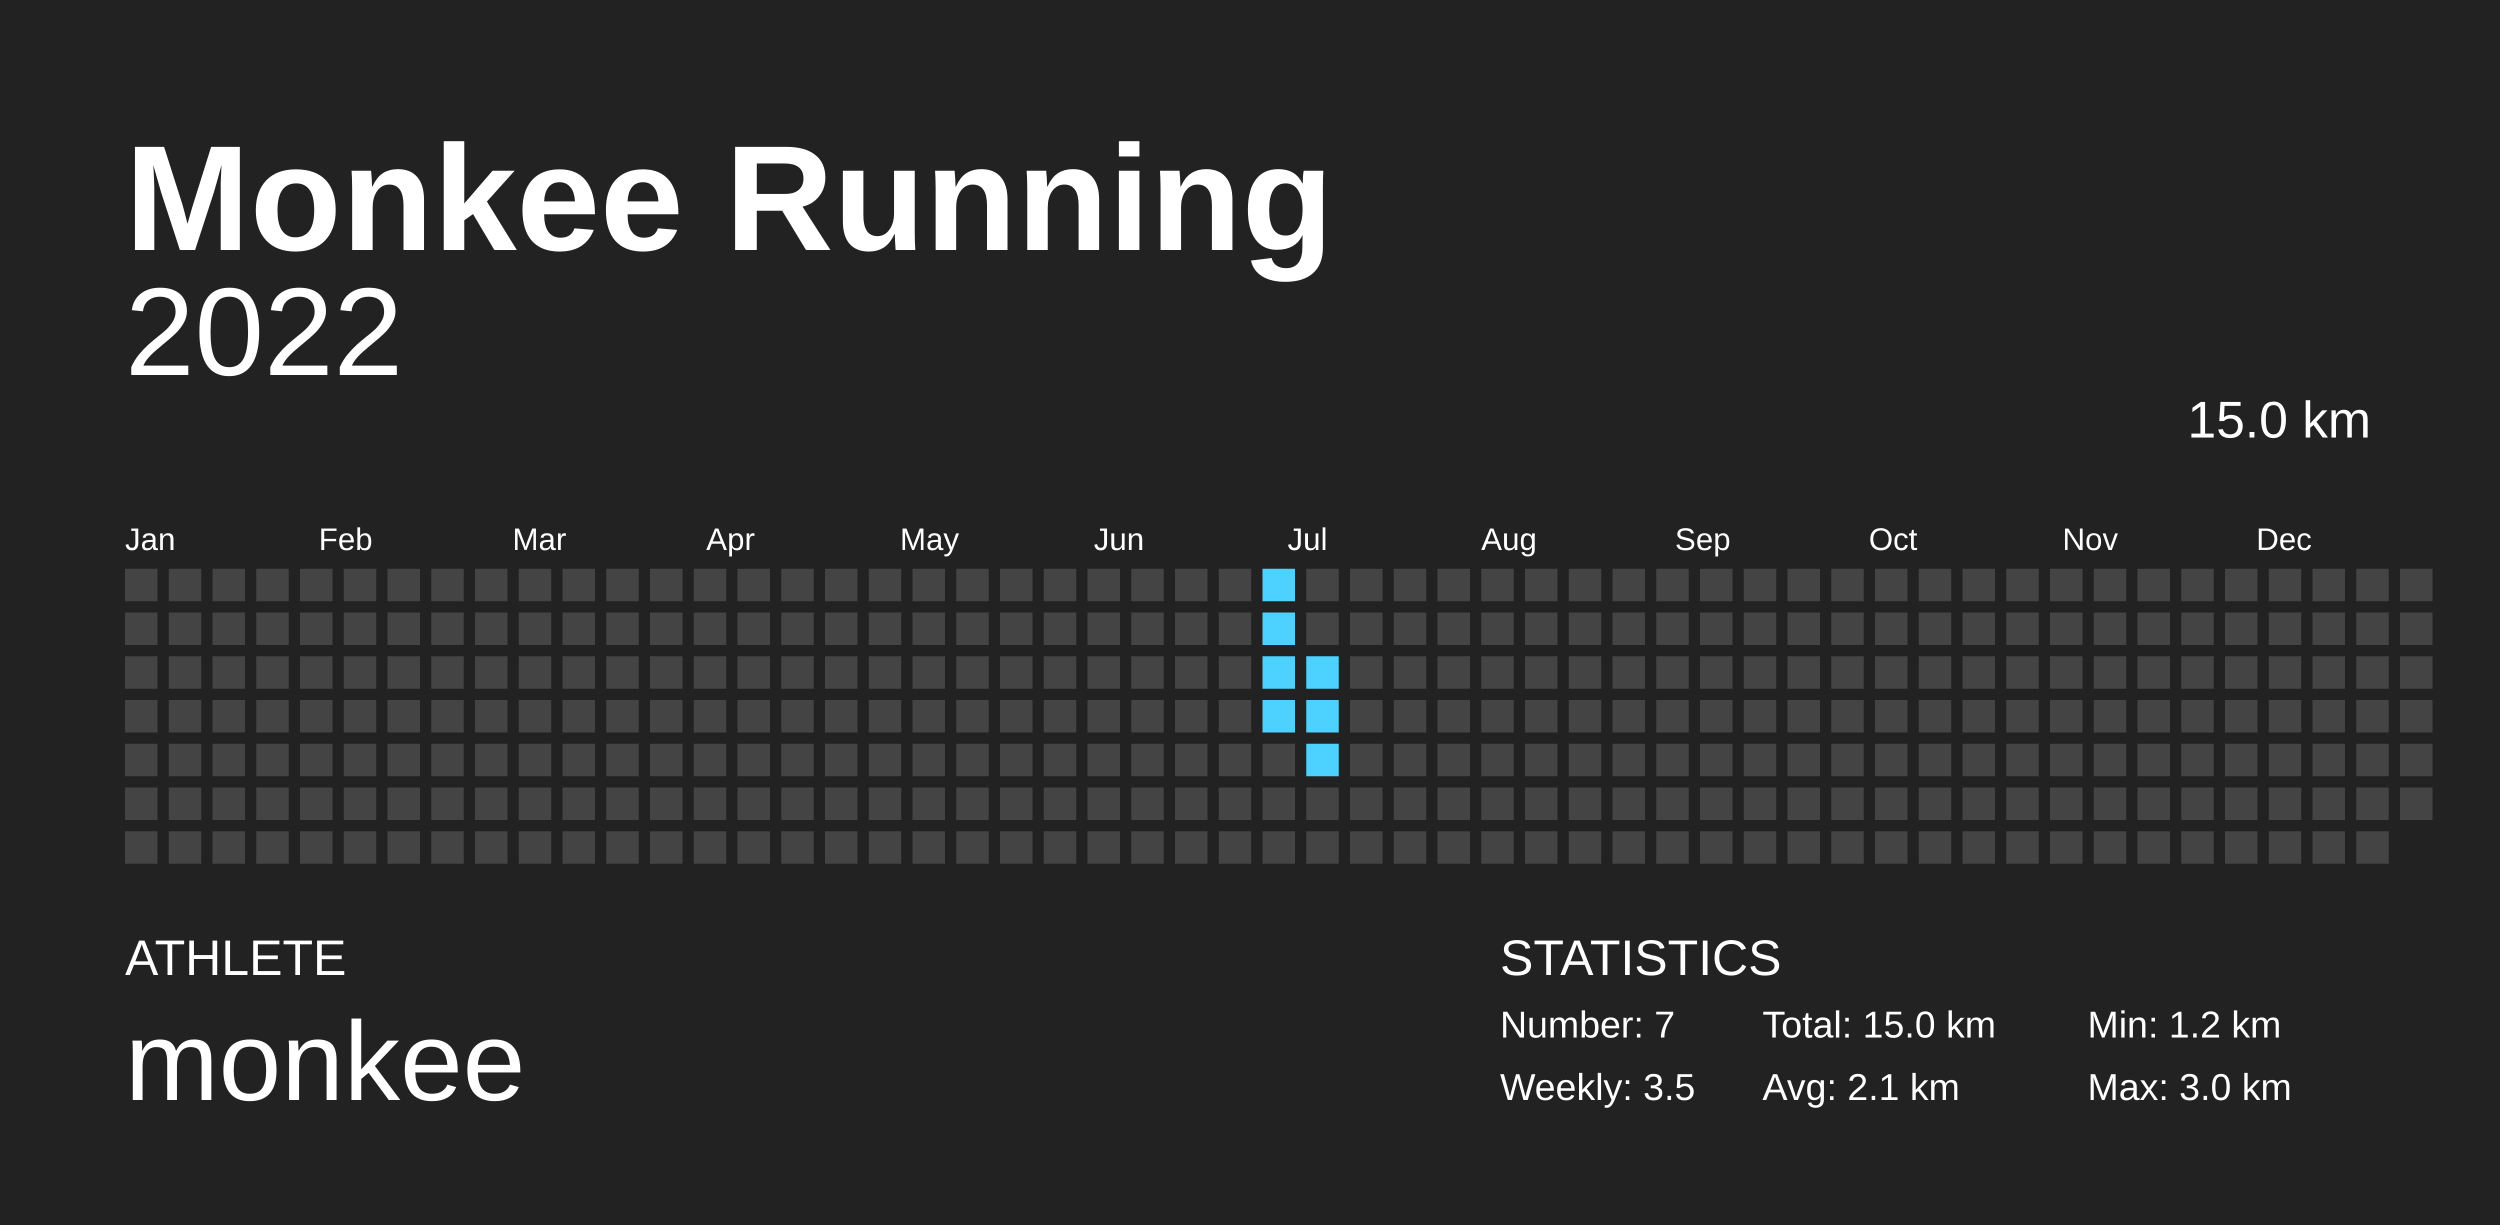
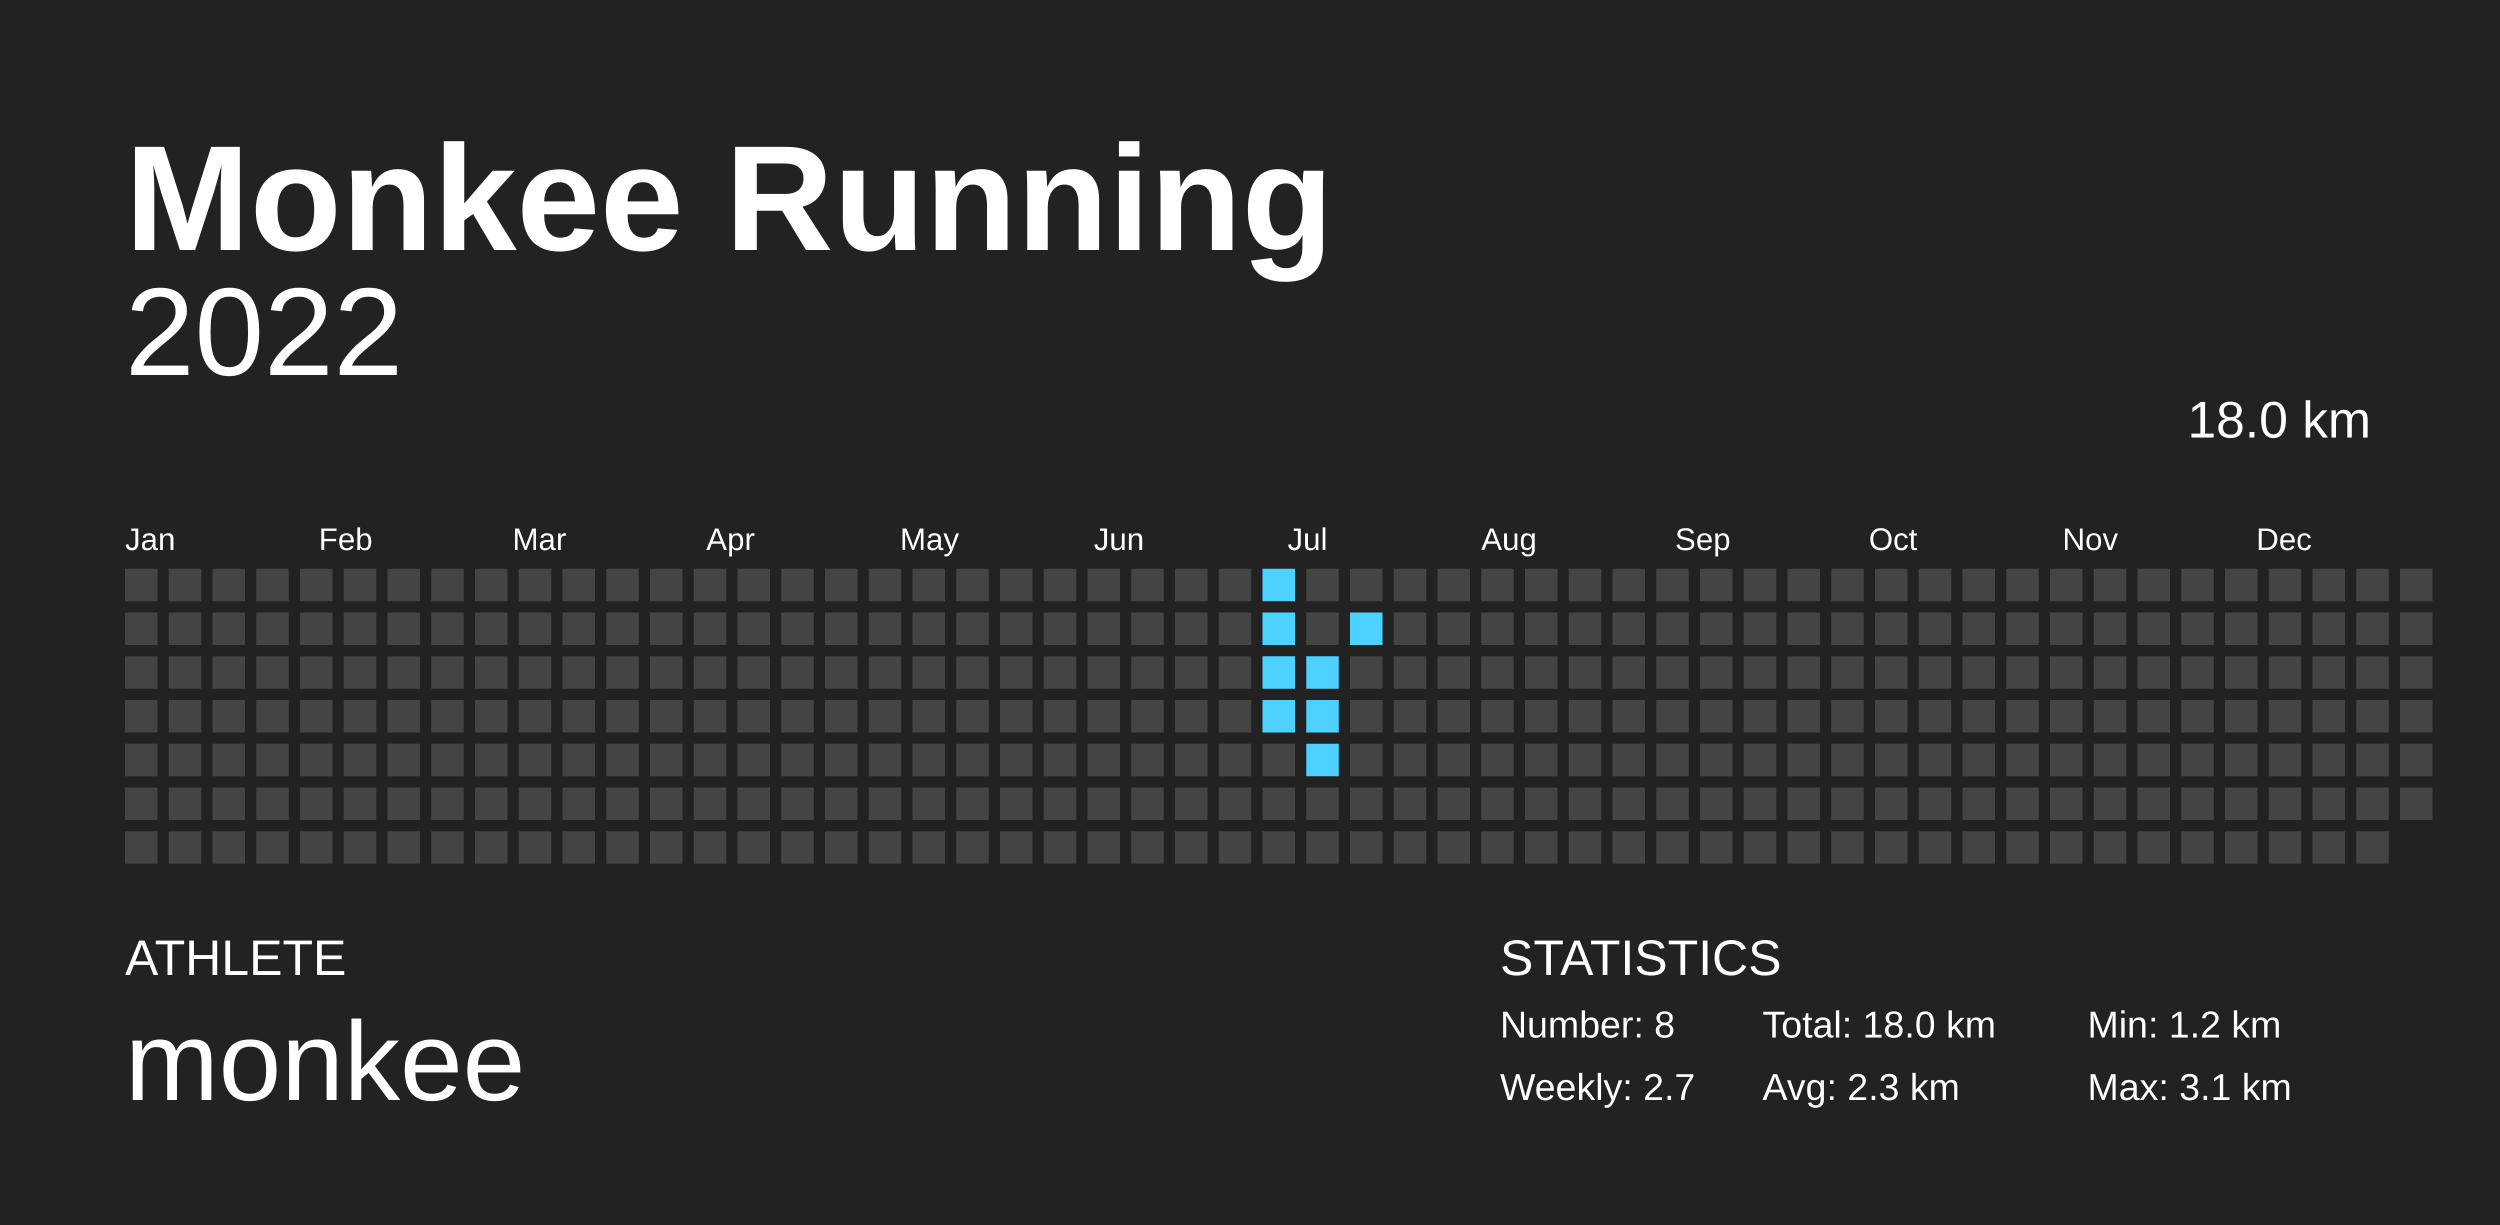
<svg xmlns="http://www.w3.org/2000/svg" baseProfile="full" height="98mm" version="1.1" viewBox="0,0,200,98" width="200mm">
  <defs />
  <rect fill="#222222" height="98" width="200" x="0" y="0" />
  <text fill="#FFFFFF" style="font-size:12px; font-family:Arial; font-weight:bold;" x="10" y="20">Monkee Running</text>
  <text fill="#FFFFFF" style="font-size:4px; font-family:Arial" x="10" y="78">ATHLETE</text>
  <text fill="#FFFFFF" style="font-size:9px; font-family:Arial" x="10" y="88">monkee</text>
  <text fill="#FFFFFF" style="font-size:4px; font-family:Arial" x="120" y="78">STATISTICS</text>
-   <text fill="#FFFFFF" style="font-size:3px; font-family:Arial" x="120" y="83">Number: 7</text>
-   <text fill="#FFFFFF" style="font-size:3px; font-family:Arial" x="120" y="88">Weekly: 3.5</text>
-   <text fill="#FFFFFF" style="font-size:3px; font-family:Arial" x="141" y="83">Total: 15.0 km</text>
-   <text fill="#FFFFFF" style="font-size:3px; font-family:Arial" x="141" y="88">Avg: 2.1 km</text>
+   <text fill="#FFFFFF" style="font-size:3px; font-family:Arial" x="120" y="83">Number: 8</text>
+   <text fill="#FFFFFF" style="font-size:3px; font-family:Arial" x="120" y="88">Weekly: 2.7</text>
+   <text fill="#FFFFFF" style="font-size:3px; font-family:Arial" x="141" y="83">Total: 18.0 km</text>
+   <text fill="#FFFFFF" style="font-size:3px; font-family:Arial" x="141" y="88">Avg: 2.3 km</text>
  <text fill="#FFFFFF" style="font-size:3px; font-family:Arial" x="167" y="83">Min: 1.2 km</text>
-   <text fill="#FFFFFF" style="font-size:3px; font-family:Arial" x="167" y="88">Max: 3.0 km</text>
+   <text fill="#FFFFFF" style="font-size:3px; font-family:Arial" x="167" y="88">Max: 3.1 km</text>
  <text alignment-baseline="hanging" fill="#FFFFFF" style="font-size:10.0px; font-family:Arial;" x="10" y="30">2022</text>
-   <text alignment-baseline="hanging" fill="#FFFFFF" style="font-size:4.125px; font-family:Arial;" x="175" y="35">15.0 km</text>
+   <text alignment-baseline="hanging" fill="#FFFFFF" style="font-size:4.125px; font-family:Arial;" x="175" y="35">18.0 km</text>
  <text fill="#FFFFFF" style="font-size:2.5px; font-family:Arial" x="10.0" y="44">Jan</text>
  <text fill="#FFFFFF" style="font-size:2.5px; font-family:Arial" x="25.5" y="44">Feb</text>
  <text fill="#FFFFFF" style="font-size:2.5px; font-family:Arial" x="41.0" y="44">Mar</text>
  <text fill="#FFFFFF" style="font-size:2.5px; font-family:Arial" x="56.5" y="44">Apr</text>
  <text fill="#FFFFFF" style="font-size:2.5px; font-family:Arial" x="72.0" y="44">May</text>
  <text fill="#FFFFFF" style="font-size:2.5px; font-family:Arial" x="87.5" y="44">Jun</text>
  <text fill="#FFFFFF" style="font-size:2.5px; font-family:Arial" x="103.0" y="44">Jul</text>
  <text fill="#FFFFFF" style="font-size:2.5px; font-family:Arial" x="118.5" y="44">Aug</text>
  <text fill="#FFFFFF" style="font-size:2.5px; font-family:Arial" x="134.0" y="44">Sep</text>
  <text fill="#FFFFFF" style="font-size:2.5px; font-family:Arial" x="149.5" y="44">Oct</text>
  <text fill="#FFFFFF" style="font-size:2.5px; font-family:Arial" x="165.0" y="44">Nov</text>
  <text fill="#FFFFFF" style="font-size:2.5px; font-family:Arial" x="180.5" y="44">Dec</text>
  <rect fill="#444444" height="2.6" width="2.6" x="10.0" y="45.5" />
  <rect fill="#444444" height="2.6" width="2.6" x="10.0" y="49.0" />
  <rect fill="#444444" height="2.6" width="2.6" x="10.0" y="52.5" />
  <rect fill="#444444" height="2.6" width="2.6" x="10.0" y="56.0" />
  <rect fill="#444444" height="2.6" width="2.6" x="10.0" y="59.5" />
  <rect fill="#444444" height="2.6" width="2.6" x="10.0" y="63.0" />
  <rect fill="#444444" height="2.6" width="2.6" x="10.0" y="66.5" />
  <rect fill="#444444" height="2.6" width="2.6" x="13.5" y="45.5" />
  <rect fill="#444444" height="2.6" width="2.6" x="13.5" y="49.0" />
  <rect fill="#444444" height="2.6" width="2.6" x="13.5" y="52.5" />
  <rect fill="#444444" height="2.6" width="2.6" x="13.5" y="56.0" />
  <rect fill="#444444" height="2.6" width="2.6" x="13.5" y="59.5" />
  <rect fill="#444444" height="2.6" width="2.6" x="13.5" y="63.0" />
  <rect fill="#444444" height="2.6" width="2.6" x="13.5" y="66.5" />
  <rect fill="#444444" height="2.6" width="2.6" x="17.0" y="45.5" />
  <rect fill="#444444" height="2.6" width="2.6" x="17.0" y="49.0" />
  <rect fill="#444444" height="2.6" width="2.6" x="17.0" y="52.5" />
  <rect fill="#444444" height="2.6" width="2.6" x="17.0" y="56.0" />
  <rect fill="#444444" height="2.6" width="2.6" x="17.0" y="59.5" />
  <rect fill="#444444" height="2.6" width="2.6" x="17.0" y="63.0" />
  <rect fill="#444444" height="2.6" width="2.6" x="17.0" y="66.5" />
  <rect fill="#444444" height="2.6" width="2.6" x="20.5" y="45.5" />
  <rect fill="#444444" height="2.6" width="2.6" x="20.5" y="49.0" />
  <rect fill="#444444" height="2.6" width="2.6" x="20.5" y="52.5" />
  <rect fill="#444444" height="2.6" width="2.6" x="20.5" y="56.0" />
  <rect fill="#444444" height="2.6" width="2.6" x="20.5" y="59.5" />
  <rect fill="#444444" height="2.6" width="2.6" x="20.5" y="63.0" />
  <rect fill="#444444" height="2.6" width="2.6" x="20.5" y="66.5" />
  <rect fill="#444444" height="2.6" width="2.6" x="24.0" y="45.5" />
  <rect fill="#444444" height="2.6" width="2.6" x="24.0" y="49.0" />
  <rect fill="#444444" height="2.6" width="2.6" x="24.0" y="52.5" />
  <rect fill="#444444" height="2.6" width="2.6" x="24.0" y="56.0" />
  <rect fill="#444444" height="2.6" width="2.6" x="24.0" y="59.5" />
  <rect fill="#444444" height="2.6" width="2.6" x="24.0" y="63.0" />
  <rect fill="#444444" height="2.6" width="2.6" x="24.0" y="66.5" />
  <rect fill="#444444" height="2.6" width="2.6" x="27.5" y="45.5" />
  <rect fill="#444444" height="2.6" width="2.6" x="27.5" y="49.0" />
  <rect fill="#444444" height="2.6" width="2.6" x="27.5" y="52.5" />
  <rect fill="#444444" height="2.6" width="2.6" x="27.5" y="56.0" />
  <rect fill="#444444" height="2.6" width="2.6" x="27.5" y="59.5" />
  <rect fill="#444444" height="2.6" width="2.6" x="27.5" y="63.0" />
  <rect fill="#444444" height="2.6" width="2.6" x="27.5" y="66.5" />
  <rect fill="#444444" height="2.6" width="2.6" x="31.0" y="45.5" />
  <rect fill="#444444" height="2.6" width="2.6" x="31.0" y="49.0" />
  <rect fill="#444444" height="2.6" width="2.6" x="31.0" y="52.5" />
  <rect fill="#444444" height="2.6" width="2.6" x="31.0" y="56.0" />
  <rect fill="#444444" height="2.6" width="2.6" x="31.0" y="59.5" />
  <rect fill="#444444" height="2.6" width="2.6" x="31.0" y="63.0" />
  <rect fill="#444444" height="2.6" width="2.6" x="31.0" y="66.5" />
  <rect fill="#444444" height="2.6" width="2.6" x="34.5" y="45.5" />
  <rect fill="#444444" height="2.6" width="2.6" x="34.5" y="49.0" />
  <rect fill="#444444" height="2.6" width="2.6" x="34.5" y="52.5" />
  <rect fill="#444444" height="2.6" width="2.6" x="34.5" y="56.0" />
  <rect fill="#444444" height="2.6" width="2.6" x="34.5" y="59.5" />
  <rect fill="#444444" height="2.6" width="2.6" x="34.5" y="63.0" />
  <rect fill="#444444" height="2.6" width="2.6" x="34.5" y="66.5" />
  <rect fill="#444444" height="2.6" width="2.6" x="38.0" y="45.5" />
  <rect fill="#444444" height="2.6" width="2.6" x="38.0" y="49.0" />
  <rect fill="#444444" height="2.6" width="2.6" x="38.0" y="52.5" />
  <rect fill="#444444" height="2.6" width="2.6" x="38.0" y="56.0" />
  <rect fill="#444444" height="2.6" width="2.6" x="38.0" y="59.5" />
  <rect fill="#444444" height="2.6" width="2.6" x="38.0" y="63.0" />
  <rect fill="#444444" height="2.6" width="2.6" x="38.0" y="66.5" />
  <rect fill="#444444" height="2.6" width="2.6" x="41.5" y="45.5" />
  <rect fill="#444444" height="2.6" width="2.6" x="41.5" y="49.0" />
  <rect fill="#444444" height="2.6" width="2.6" x="41.5" y="52.5" />
  <rect fill="#444444" height="2.6" width="2.6" x="41.5" y="56.0" />
  <rect fill="#444444" height="2.6" width="2.6" x="41.5" y="59.5" />
  <rect fill="#444444" height="2.6" width="2.6" x="41.5" y="63.0" />
  <rect fill="#444444" height="2.6" width="2.6" x="41.5" y="66.5" />
  <rect fill="#444444" height="2.6" width="2.6" x="45.0" y="45.5" />
  <rect fill="#444444" height="2.6" width="2.6" x="45.0" y="49.0" />
  <rect fill="#444444" height="2.6" width="2.6" x="45.0" y="52.5" />
  <rect fill="#444444" height="2.6" width="2.6" x="45.0" y="56.0" />
  <rect fill="#444444" height="2.6" width="2.6" x="45.0" y="59.5" />
  <rect fill="#444444" height="2.6" width="2.6" x="45.0" y="63.0" />
  <rect fill="#444444" height="2.6" width="2.6" x="45.0" y="66.5" />
  <rect fill="#444444" height="2.6" width="2.6" x="48.5" y="45.5" />
  <rect fill="#444444" height="2.6" width="2.6" x="48.5" y="49.0" />
  <rect fill="#444444" height="2.6" width="2.6" x="48.5" y="52.5" />
  <rect fill="#444444" height="2.6" width="2.6" x="48.5" y="56.0" />
  <rect fill="#444444" height="2.6" width="2.6" x="48.5" y="59.5" />
  <rect fill="#444444" height="2.6" width="2.6" x="48.5" y="63.0" />
  <rect fill="#444444" height="2.6" width="2.6" x="48.5" y="66.5" />
  <rect fill="#444444" height="2.6" width="2.6" x="52.0" y="45.5" />
  <rect fill="#444444" height="2.6" width="2.6" x="52.0" y="49.0" />
  <rect fill="#444444" height="2.6" width="2.6" x="52.0" y="52.5" />
  <rect fill="#444444" height="2.6" width="2.6" x="52.0" y="56.0" />
  <rect fill="#444444" height="2.6" width="2.6" x="52.0" y="59.5" />
  <rect fill="#444444" height="2.6" width="2.6" x="52.0" y="63.0" />
  <rect fill="#444444" height="2.6" width="2.6" x="52.0" y="66.5" />
  <rect fill="#444444" height="2.6" width="2.6" x="55.5" y="45.5" />
  <rect fill="#444444" height="2.6" width="2.6" x="55.5" y="49.0" />
  <rect fill="#444444" height="2.6" width="2.6" x="55.5" y="52.5" />
  <rect fill="#444444" height="2.6" width="2.6" x="55.5" y="56.0" />
  <rect fill="#444444" height="2.6" width="2.6" x="55.5" y="59.5" />
  <rect fill="#444444" height="2.6" width="2.6" x="55.5" y="63.0" />
  <rect fill="#444444" height="2.6" width="2.6" x="55.5" y="66.5" />
  <rect fill="#444444" height="2.6" width="2.6" x="59.0" y="45.5" />
  <rect fill="#444444" height="2.6" width="2.6" x="59.0" y="49.0" />
  <rect fill="#444444" height="2.6" width="2.6" x="59.0" y="52.5" />
  <rect fill="#444444" height="2.6" width="2.6" x="59.0" y="56.0" />
  <rect fill="#444444" height="2.6" width="2.6" x="59.0" y="59.5" />
  <rect fill="#444444" height="2.6" width="2.6" x="59.0" y="63.0" />
  <rect fill="#444444" height="2.6" width="2.6" x="59.0" y="66.5" />
  <rect fill="#444444" height="2.6" width="2.6" x="62.5" y="45.5" />
  <rect fill="#444444" height="2.6" width="2.6" x="62.5" y="49.0" />
  <rect fill="#444444" height="2.6" width="2.6" x="62.5" y="52.5" />
  <rect fill="#444444" height="2.6" width="2.6" x="62.5" y="56.0" />
  <rect fill="#444444" height="2.6" width="2.6" x="62.5" y="59.5" />
  <rect fill="#444444" height="2.6" width="2.6" x="62.5" y="63.0" />
  <rect fill="#444444" height="2.6" width="2.6" x="62.5" y="66.5" />
  <rect fill="#444444" height="2.6" width="2.6" x="66.0" y="45.5" />
  <rect fill="#444444" height="2.6" width="2.6" x="66.0" y="49.0" />
  <rect fill="#444444" height="2.6" width="2.6" x="66.0" y="52.5" />
  <rect fill="#444444" height="2.6" width="2.6" x="66.0" y="56.0" />
  <rect fill="#444444" height="2.6" width="2.6" x="66.0" y="59.5" />
  <rect fill="#444444" height="2.6" width="2.6" x="66.0" y="63.0" />
  <rect fill="#444444" height="2.6" width="2.6" x="66.0" y="66.5" />
  <rect fill="#444444" height="2.6" width="2.6" x="69.5" y="45.5" />
  <rect fill="#444444" height="2.6" width="2.6" x="69.5" y="49.0" />
  <rect fill="#444444" height="2.6" width="2.6" x="69.5" y="52.5" />
  <rect fill="#444444" height="2.6" width="2.6" x="69.5" y="56.0" />
  <rect fill="#444444" height="2.6" width="2.6" x="69.5" y="59.5" />
  <rect fill="#444444" height="2.6" width="2.6" x="69.5" y="63.0" />
  <rect fill="#444444" height="2.6" width="2.6" x="69.5" y="66.5" />
  <rect fill="#444444" height="2.6" width="2.6" x="73.0" y="45.5" />
  <rect fill="#444444" height="2.6" width="2.6" x="73.0" y="49.0" />
  <rect fill="#444444" height="2.6" width="2.6" x="73.0" y="52.5" />
  <rect fill="#444444" height="2.6" width="2.6" x="73.0" y="56.0" />
  <rect fill="#444444" height="2.6" width="2.6" x="73.0" y="59.5" />
  <rect fill="#444444" height="2.6" width="2.6" x="73.0" y="63.0" />
  <rect fill="#444444" height="2.6" width="2.6" x="73.0" y="66.5" />
  <rect fill="#444444" height="2.6" width="2.6" x="76.5" y="45.5" />
  <rect fill="#444444" height="2.6" width="2.6" x="76.5" y="49.0" />
  <rect fill="#444444" height="2.6" width="2.6" x="76.5" y="52.5" />
  <rect fill="#444444" height="2.6" width="2.6" x="76.5" y="56.0" />
  <rect fill="#444444" height="2.6" width="2.6" x="76.5" y="59.5" />
  <rect fill="#444444" height="2.6" width="2.6" x="76.5" y="63.0" />
  <rect fill="#444444" height="2.6" width="2.6" x="76.5" y="66.5" />
  <rect fill="#444444" height="2.6" width="2.6" x="80.0" y="45.5" />
  <rect fill="#444444" height="2.6" width="2.6" x="80.0" y="49.0" />
  <rect fill="#444444" height="2.6" width="2.6" x="80.0" y="52.5" />
  <rect fill="#444444" height="2.6" width="2.6" x="80.0" y="56.0" />
  <rect fill="#444444" height="2.6" width="2.6" x="80.0" y="59.5" />
  <rect fill="#444444" height="2.6" width="2.6" x="80.0" y="63.0" />
  <rect fill="#444444" height="2.6" width="2.6" x="80.0" y="66.5" />
  <rect fill="#444444" height="2.6" width="2.6" x="83.5" y="45.5" />
  <rect fill="#444444" height="2.6" width="2.6" x="83.5" y="49.0" />
  <rect fill="#444444" height="2.6" width="2.6" x="83.5" y="52.5" />
  <rect fill="#444444" height="2.6" width="2.6" x="83.5" y="56.0" />
  <rect fill="#444444" height="2.6" width="2.6" x="83.5" y="59.5" />
  <rect fill="#444444" height="2.6" width="2.6" x="83.5" y="63.0" />
  <rect fill="#444444" height="2.6" width="2.6" x="83.5" y="66.5" />
  <rect fill="#444444" height="2.6" width="2.6" x="87.0" y="45.5" />
  <rect fill="#444444" height="2.6" width="2.6" x="87.0" y="49.0" />
  <rect fill="#444444" height="2.6" width="2.6" x="87.0" y="52.5" />
  <rect fill="#444444" height="2.6" width="2.6" x="87.0" y="56.0" />
  <rect fill="#444444" height="2.6" width="2.6" x="87.0" y="59.5" />
  <rect fill="#444444" height="2.6" width="2.6" x="87.0" y="63.0" />
  <rect fill="#444444" height="2.6" width="2.6" x="87.0" y="66.5" />
  <rect fill="#444444" height="2.6" width="2.6" x="90.5" y="45.5" />
  <rect fill="#444444" height="2.6" width="2.6" x="90.5" y="49.0" />
  <rect fill="#444444" height="2.6" width="2.6" x="90.5" y="52.5" />
  <rect fill="#444444" height="2.6" width="2.6" x="90.5" y="56.0" />
  <rect fill="#444444" height="2.6" width="2.6" x="90.5" y="59.5" />
  <rect fill="#444444" height="2.6" width="2.6" x="90.5" y="63.0" />
  <rect fill="#444444" height="2.6" width="2.6" x="90.5" y="66.5" />
  <rect fill="#444444" height="2.6" width="2.6" x="94.0" y="45.5" />
  <rect fill="#444444" height="2.6" width="2.6" x="94.0" y="49.0" />
  <rect fill="#444444" height="2.6" width="2.6" x="94.0" y="52.5" />
  <rect fill="#444444" height="2.6" width="2.6" x="94.0" y="56.0" />
  <rect fill="#444444" height="2.6" width="2.6" x="94.0" y="59.5" />
  <rect fill="#444444" height="2.6" width="2.6" x="94.0" y="63.0" />
  <rect fill="#444444" height="2.6" width="2.6" x="94.0" y="66.5" />
  <rect fill="#444444" height="2.6" width="2.6" x="97.5" y="45.5" />
  <rect fill="#444444" height="2.6" width="2.6" x="97.5" y="49.0" />
  <rect fill="#444444" height="2.6" width="2.6" x="97.5" y="52.5" />
  <rect fill="#444444" height="2.6" width="2.6" x="97.5" y="56.0" />
  <rect fill="#444444" height="2.6" width="2.6" x="97.5" y="59.5" />
  <rect fill="#444444" height="2.6" width="2.6" x="97.5" y="63.0" />
  <rect fill="#444444" height="2.6" width="2.6" x="97.5" y="66.5" />
  <rect fill="#4dd2ff" height="2.6" width="2.6" x="101.0" y="45.5" />
  <rect fill="#4dd2ff" height="2.6" width="2.6" x="101.0" y="49.0" />
  <rect fill="#4dd2ff" height="2.6" width="2.6" x="101.0" y="52.5" />
  <rect fill="#4dd2ff" height="2.6" width="2.6" x="101.0" y="56.0" />
  <rect fill="#444444" height="2.6" width="2.6" x="101.0" y="59.5" />
  <rect fill="#444444" height="2.6" width="2.6" x="101.0" y="63.0" />
  <rect fill="#444444" height="2.6" width="2.6" x="101.0" y="66.5" />
  <rect fill="#444444" height="2.6" width="2.6" x="104.5" y="45.5" />
  <rect fill="#444444" height="2.6" width="2.6" x="104.5" y="49.0" />
  <rect fill="#4dd2ff" height="2.6" width="2.6" x="104.5" y="52.5" />
  <rect fill="#4dd2ff" height="2.6" width="2.6" x="104.5" y="56.0" />
  <rect fill="#4dd2ff" height="2.6" width="2.6" x="104.5" y="59.5" />
  <rect fill="#444444" height="2.6" width="2.6" x="104.5" y="63.0" />
  <rect fill="#444444" height="2.6" width="2.6" x="104.5" y="66.5" />
  <rect fill="#444444" height="2.6" width="2.6" x="108.0" y="45.5" />
-   <rect fill="#444444" height="2.6" width="2.6" x="108.0" y="49.0" />
+   <rect fill="#4dd2ff" height="2.6" width="2.6" x="108.0" y="49.0" />
  <rect fill="#444444" height="2.6" width="2.6" x="108.0" y="52.5" />
  <rect fill="#444444" height="2.6" width="2.6" x="108.0" y="56.0" />
  <rect fill="#444444" height="2.6" width="2.6" x="108.0" y="59.5" />
  <rect fill="#444444" height="2.6" width="2.6" x="108.0" y="63.0" />
  <rect fill="#444444" height="2.6" width="2.6" x="108.0" y="66.5" />
  <rect fill="#444444" height="2.6" width="2.6" x="111.5" y="45.5" />
  <rect fill="#444444" height="2.6" width="2.6" x="111.5" y="49.0" />
  <rect fill="#444444" height="2.6" width="2.6" x="111.5" y="52.5" />
  <rect fill="#444444" height="2.6" width="2.6" x="111.5" y="56.0" />
  <rect fill="#444444" height="2.6" width="2.6" x="111.5" y="59.5" />
  <rect fill="#444444" height="2.6" width="2.6" x="111.5" y="63.0" />
  <rect fill="#444444" height="2.6" width="2.6" x="111.5" y="66.5" />
  <rect fill="#444444" height="2.6" width="2.6" x="115.0" y="45.5" />
  <rect fill="#444444" height="2.6" width="2.6" x="115.0" y="49.0" />
  <rect fill="#444444" height="2.6" width="2.6" x="115.0" y="52.5" />
  <rect fill="#444444" height="2.6" width="2.6" x="115.0" y="56.0" />
  <rect fill="#444444" height="2.6" width="2.6" x="115.0" y="59.5" />
  <rect fill="#444444" height="2.6" width="2.6" x="115.0" y="63.0" />
  <rect fill="#444444" height="2.6" width="2.6" x="115.0" y="66.5" />
  <rect fill="#444444" height="2.6" width="2.6" x="118.5" y="45.5" />
  <rect fill="#444444" height="2.6" width="2.6" x="118.5" y="49.0" />
  <rect fill="#444444" height="2.6" width="2.6" x="118.5" y="52.5" />
  <rect fill="#444444" height="2.6" width="2.6" x="118.5" y="56.0" />
  <rect fill="#444444" height="2.6" width="2.6" x="118.5" y="59.5" />
  <rect fill="#444444" height="2.6" width="2.6" x="118.5" y="63.0" />
  <rect fill="#444444" height="2.6" width="2.6" x="118.5" y="66.5" />
  <rect fill="#444444" height="2.6" width="2.6" x="122.0" y="45.5" />
  <rect fill="#444444" height="2.6" width="2.6" x="122.0" y="49.0" />
  <rect fill="#444444" height="2.6" width="2.6" x="122.0" y="52.5" />
  <rect fill="#444444" height="2.6" width="2.6" x="122.0" y="56.0" />
  <rect fill="#444444" height="2.6" width="2.6" x="122.0" y="59.5" />
  <rect fill="#444444" height="2.6" width="2.6" x="122.0" y="63.0" />
  <rect fill="#444444" height="2.6" width="2.6" x="122.0" y="66.5" />
  <rect fill="#444444" height="2.6" width="2.6" x="125.5" y="45.5" />
  <rect fill="#444444" height="2.6" width="2.6" x="125.5" y="49.0" />
  <rect fill="#444444" height="2.6" width="2.6" x="125.5" y="52.5" />
  <rect fill="#444444" height="2.6" width="2.6" x="125.5" y="56.0" />
  <rect fill="#444444" height="2.6" width="2.6" x="125.5" y="59.5" />
  <rect fill="#444444" height="2.6" width="2.6" x="125.5" y="63.0" />
  <rect fill="#444444" height="2.6" width="2.6" x="125.5" y="66.5" />
  <rect fill="#444444" height="2.6" width="2.6" x="129.0" y="45.5" />
  <rect fill="#444444" height="2.6" width="2.6" x="129.0" y="49.0" />
  <rect fill="#444444" height="2.6" width="2.6" x="129.0" y="52.5" />
  <rect fill="#444444" height="2.6" width="2.6" x="129.0" y="56.0" />
  <rect fill="#444444" height="2.6" width="2.6" x="129.0" y="59.5" />
  <rect fill="#444444" height="2.6" width="2.6" x="129.0" y="63.0" />
  <rect fill="#444444" height="2.6" width="2.6" x="129.0" y="66.5" />
  <rect fill="#444444" height="2.6" width="2.6" x="132.5" y="45.5" />
  <rect fill="#444444" height="2.6" width="2.6" x="132.5" y="49.0" />
  <rect fill="#444444" height="2.6" width="2.6" x="132.5" y="52.5" />
  <rect fill="#444444" height="2.6" width="2.6" x="132.5" y="56.0" />
  <rect fill="#444444" height="2.6" width="2.6" x="132.5" y="59.5" />
  <rect fill="#444444" height="2.6" width="2.6" x="132.5" y="63.0" />
  <rect fill="#444444" height="2.6" width="2.6" x="132.5" y="66.5" />
  <rect fill="#444444" height="2.6" width="2.6" x="136.0" y="45.5" />
  <rect fill="#444444" height="2.6" width="2.6" x="136.0" y="49.0" />
  <rect fill="#444444" height="2.6" width="2.6" x="136.0" y="52.5" />
  <rect fill="#444444" height="2.6" width="2.6" x="136.0" y="56.0" />
  <rect fill="#444444" height="2.6" width="2.6" x="136.0" y="59.5" />
  <rect fill="#444444" height="2.6" width="2.6" x="136.0" y="63.0" />
  <rect fill="#444444" height="2.6" width="2.6" x="136.0" y="66.5" />
  <rect fill="#444444" height="2.6" width="2.6" x="139.5" y="45.5" />
  <rect fill="#444444" height="2.6" width="2.6" x="139.5" y="49.0" />
  <rect fill="#444444" height="2.6" width="2.6" x="139.5" y="52.5" />
  <rect fill="#444444" height="2.6" width="2.6" x="139.5" y="56.0" />
  <rect fill="#444444" height="2.6" width="2.6" x="139.5" y="59.5" />
  <rect fill="#444444" height="2.6" width="2.6" x="139.5" y="63.0" />
  <rect fill="#444444" height="2.6" width="2.6" x="139.5" y="66.5" />
  <rect fill="#444444" height="2.6" width="2.6" x="143.0" y="45.5" />
  <rect fill="#444444" height="2.6" width="2.6" x="143.0" y="49.0" />
  <rect fill="#444444" height="2.6" width="2.6" x="143.0" y="52.5" />
  <rect fill="#444444" height="2.6" width="2.6" x="143.0" y="56.0" />
  <rect fill="#444444" height="2.6" width="2.6" x="143.0" y="59.5" />
  <rect fill="#444444" height="2.6" width="2.6" x="143.0" y="63.0" />
  <rect fill="#444444" height="2.6" width="2.6" x="143.0" y="66.5" />
  <rect fill="#444444" height="2.6" width="2.6" x="146.5" y="45.5" />
  <rect fill="#444444" height="2.6" width="2.6" x="146.5" y="49.0" />
  <rect fill="#444444" height="2.6" width="2.6" x="146.5" y="52.5" />
  <rect fill="#444444" height="2.6" width="2.6" x="146.5" y="56.0" />
  <rect fill="#444444" height="2.6" width="2.6" x="146.5" y="59.5" />
  <rect fill="#444444" height="2.6" width="2.6" x="146.5" y="63.0" />
  <rect fill="#444444" height="2.6" width="2.6" x="146.5" y="66.5" />
  <rect fill="#444444" height="2.6" width="2.6" x="150.0" y="45.5" />
  <rect fill="#444444" height="2.6" width="2.6" x="150.0" y="49.0" />
  <rect fill="#444444" height="2.6" width="2.6" x="150.0" y="52.5" />
  <rect fill="#444444" height="2.6" width="2.6" x="150.0" y="56.0" />
  <rect fill="#444444" height="2.6" width="2.6" x="150.0" y="59.5" />
  <rect fill="#444444" height="2.6" width="2.6" x="150.0" y="63.0" />
  <rect fill="#444444" height="2.6" width="2.6" x="150.0" y="66.5" />
  <rect fill="#444444" height="2.6" width="2.6" x="153.5" y="45.5" />
  <rect fill="#444444" height="2.6" width="2.6" x="153.5" y="49.0" />
  <rect fill="#444444" height="2.6" width="2.6" x="153.5" y="52.5" />
  <rect fill="#444444" height="2.6" width="2.6" x="153.5" y="56.0" />
  <rect fill="#444444" height="2.6" width="2.6" x="153.5" y="59.5" />
  <rect fill="#444444" height="2.6" width="2.6" x="153.5" y="63.0" />
  <rect fill="#444444" height="2.6" width="2.6" x="153.5" y="66.5" />
  <rect fill="#444444" height="2.6" width="2.6" x="157.0" y="45.5" />
  <rect fill="#444444" height="2.6" width="2.6" x="157.0" y="49.0" />
  <rect fill="#444444" height="2.6" width="2.6" x="157.0" y="52.5" />
  <rect fill="#444444" height="2.6" width="2.6" x="157.0" y="56.0" />
  <rect fill="#444444" height="2.6" width="2.6" x="157.0" y="59.5" />
  <rect fill="#444444" height="2.6" width="2.6" x="157.0" y="63.0" />
  <rect fill="#444444" height="2.6" width="2.6" x="157.0" y="66.5" />
  <rect fill="#444444" height="2.6" width="2.6" x="160.5" y="45.5" />
  <rect fill="#444444" height="2.6" width="2.6" x="160.5" y="49.0" />
  <rect fill="#444444" height="2.6" width="2.6" x="160.5" y="52.5" />
  <rect fill="#444444" height="2.6" width="2.6" x="160.5" y="56.0" />
  <rect fill="#444444" height="2.6" width="2.6" x="160.5" y="59.5" />
  <rect fill="#444444" height="2.6" width="2.6" x="160.5" y="63.0" />
  <rect fill="#444444" height="2.6" width="2.6" x="160.5" y="66.5" />
  <rect fill="#444444" height="2.6" width="2.6" x="164.0" y="45.5" />
  <rect fill="#444444" height="2.6" width="2.6" x="164.0" y="49.0" />
  <rect fill="#444444" height="2.6" width="2.6" x="164.0" y="52.5" />
  <rect fill="#444444" height="2.6" width="2.6" x="164.0" y="56.0" />
  <rect fill="#444444" height="2.6" width="2.6" x="164.0" y="59.5" />
  <rect fill="#444444" height="2.6" width="2.6" x="164.0" y="63.0" />
  <rect fill="#444444" height="2.6" width="2.6" x="164.0" y="66.5" />
  <rect fill="#444444" height="2.6" width="2.6" x="167.5" y="45.5" />
  <rect fill="#444444" height="2.6" width="2.6" x="167.5" y="49.0" />
  <rect fill="#444444" height="2.6" width="2.6" x="167.5" y="52.5" />
  <rect fill="#444444" height="2.6" width="2.6" x="167.5" y="56.0" />
  <rect fill="#444444" height="2.6" width="2.6" x="167.5" y="59.5" />
  <rect fill="#444444" height="2.6" width="2.6" x="167.5" y="63.0" />
  <rect fill="#444444" height="2.6" width="2.6" x="167.5" y="66.5" />
  <rect fill="#444444" height="2.6" width="2.6" x="171.0" y="45.5" />
  <rect fill="#444444" height="2.6" width="2.6" x="171.0" y="49.0" />
  <rect fill="#444444" height="2.6" width="2.6" x="171.0" y="52.5" />
  <rect fill="#444444" height="2.6" width="2.6" x="171.0" y="56.0" />
  <rect fill="#444444" height="2.6" width="2.6" x="171.0" y="59.5" />
  <rect fill="#444444" height="2.6" width="2.6" x="171.0" y="63.0" />
  <rect fill="#444444" height="2.6" width="2.6" x="171.0" y="66.5" />
  <rect fill="#444444" height="2.6" width="2.6" x="174.5" y="45.5" />
  <rect fill="#444444" height="2.6" width="2.6" x="174.5" y="49.0" />
  <rect fill="#444444" height="2.6" width="2.6" x="174.5" y="52.5" />
  <rect fill="#444444" height="2.6" width="2.6" x="174.5" y="56.0" />
  <rect fill="#444444" height="2.6" width="2.6" x="174.5" y="59.5" />
  <rect fill="#444444" height="2.6" width="2.6" x="174.5" y="63.0" />
  <rect fill="#444444" height="2.6" width="2.6" x="174.5" y="66.5" />
  <rect fill="#444444" height="2.6" width="2.6" x="178.0" y="45.5" />
  <rect fill="#444444" height="2.6" width="2.6" x="178.0" y="49.0" />
  <rect fill="#444444" height="2.6" width="2.6" x="178.0" y="52.5" />
  <rect fill="#444444" height="2.6" width="2.6" x="178.0" y="56.0" />
  <rect fill="#444444" height="2.6" width="2.6" x="178.0" y="59.5" />
  <rect fill="#444444" height="2.6" width="2.6" x="178.0" y="63.0" />
  <rect fill="#444444" height="2.6" width="2.6" x="178.0" y="66.5" />
  <rect fill="#444444" height="2.6" width="2.6" x="181.5" y="45.5" />
  <rect fill="#444444" height="2.6" width="2.6" x="181.5" y="49.0" />
  <rect fill="#444444" height="2.6" width="2.6" x="181.5" y="52.5" />
  <rect fill="#444444" height="2.6" width="2.6" x="181.5" y="56.0" />
  <rect fill="#444444" height="2.6" width="2.6" x="181.5" y="59.5" />
  <rect fill="#444444" height="2.6" width="2.6" x="181.5" y="63.0" />
  <rect fill="#444444" height="2.6" width="2.6" x="181.5" y="66.5" />
  <rect fill="#444444" height="2.6" width="2.6" x="185.0" y="45.5" />
  <rect fill="#444444" height="2.6" width="2.6" x="185.0" y="49.0" />
  <rect fill="#444444" height="2.6" width="2.6" x="185.0" y="52.5" />
  <rect fill="#444444" height="2.6" width="2.6" x="185.0" y="56.0" />
  <rect fill="#444444" height="2.6" width="2.6" x="185.0" y="59.5" />
  <rect fill="#444444" height="2.6" width="2.6" x="185.0" y="63.0" />
  <rect fill="#444444" height="2.6" width="2.6" x="185.0" y="66.5" />
  <rect fill="#444444" height="2.6" width="2.6" x="188.5" y="45.5" />
  <rect fill="#444444" height="2.6" width="2.6" x="188.5" y="49.0" />
  <rect fill="#444444" height="2.6" width="2.6" x="188.5" y="52.5" />
  <rect fill="#444444" height="2.6" width="2.6" x="188.5" y="56.0" />
  <rect fill="#444444" height="2.6" width="2.6" x="188.5" y="59.5" />
  <rect fill="#444444" height="2.6" width="2.6" x="188.5" y="63.0" />
  <rect fill="#444444" height="2.6" width="2.6" x="188.5" y="66.5" />
  <rect fill="#444444" height="2.6" width="2.6" x="192.0" y="45.5" />
  <rect fill="#444444" height="2.6" width="2.6" x="192.0" y="49.0" />
  <rect fill="#444444" height="2.6" width="2.6" x="192.0" y="52.5" />
  <rect fill="#444444" height="2.6" width="2.6" x="192.0" y="56.0" />
  <rect fill="#444444" height="2.6" width="2.6" x="192.0" y="59.5" />
  <rect fill="#444444" height="2.6" width="2.6" x="192.0" y="63.0" />
</svg>
